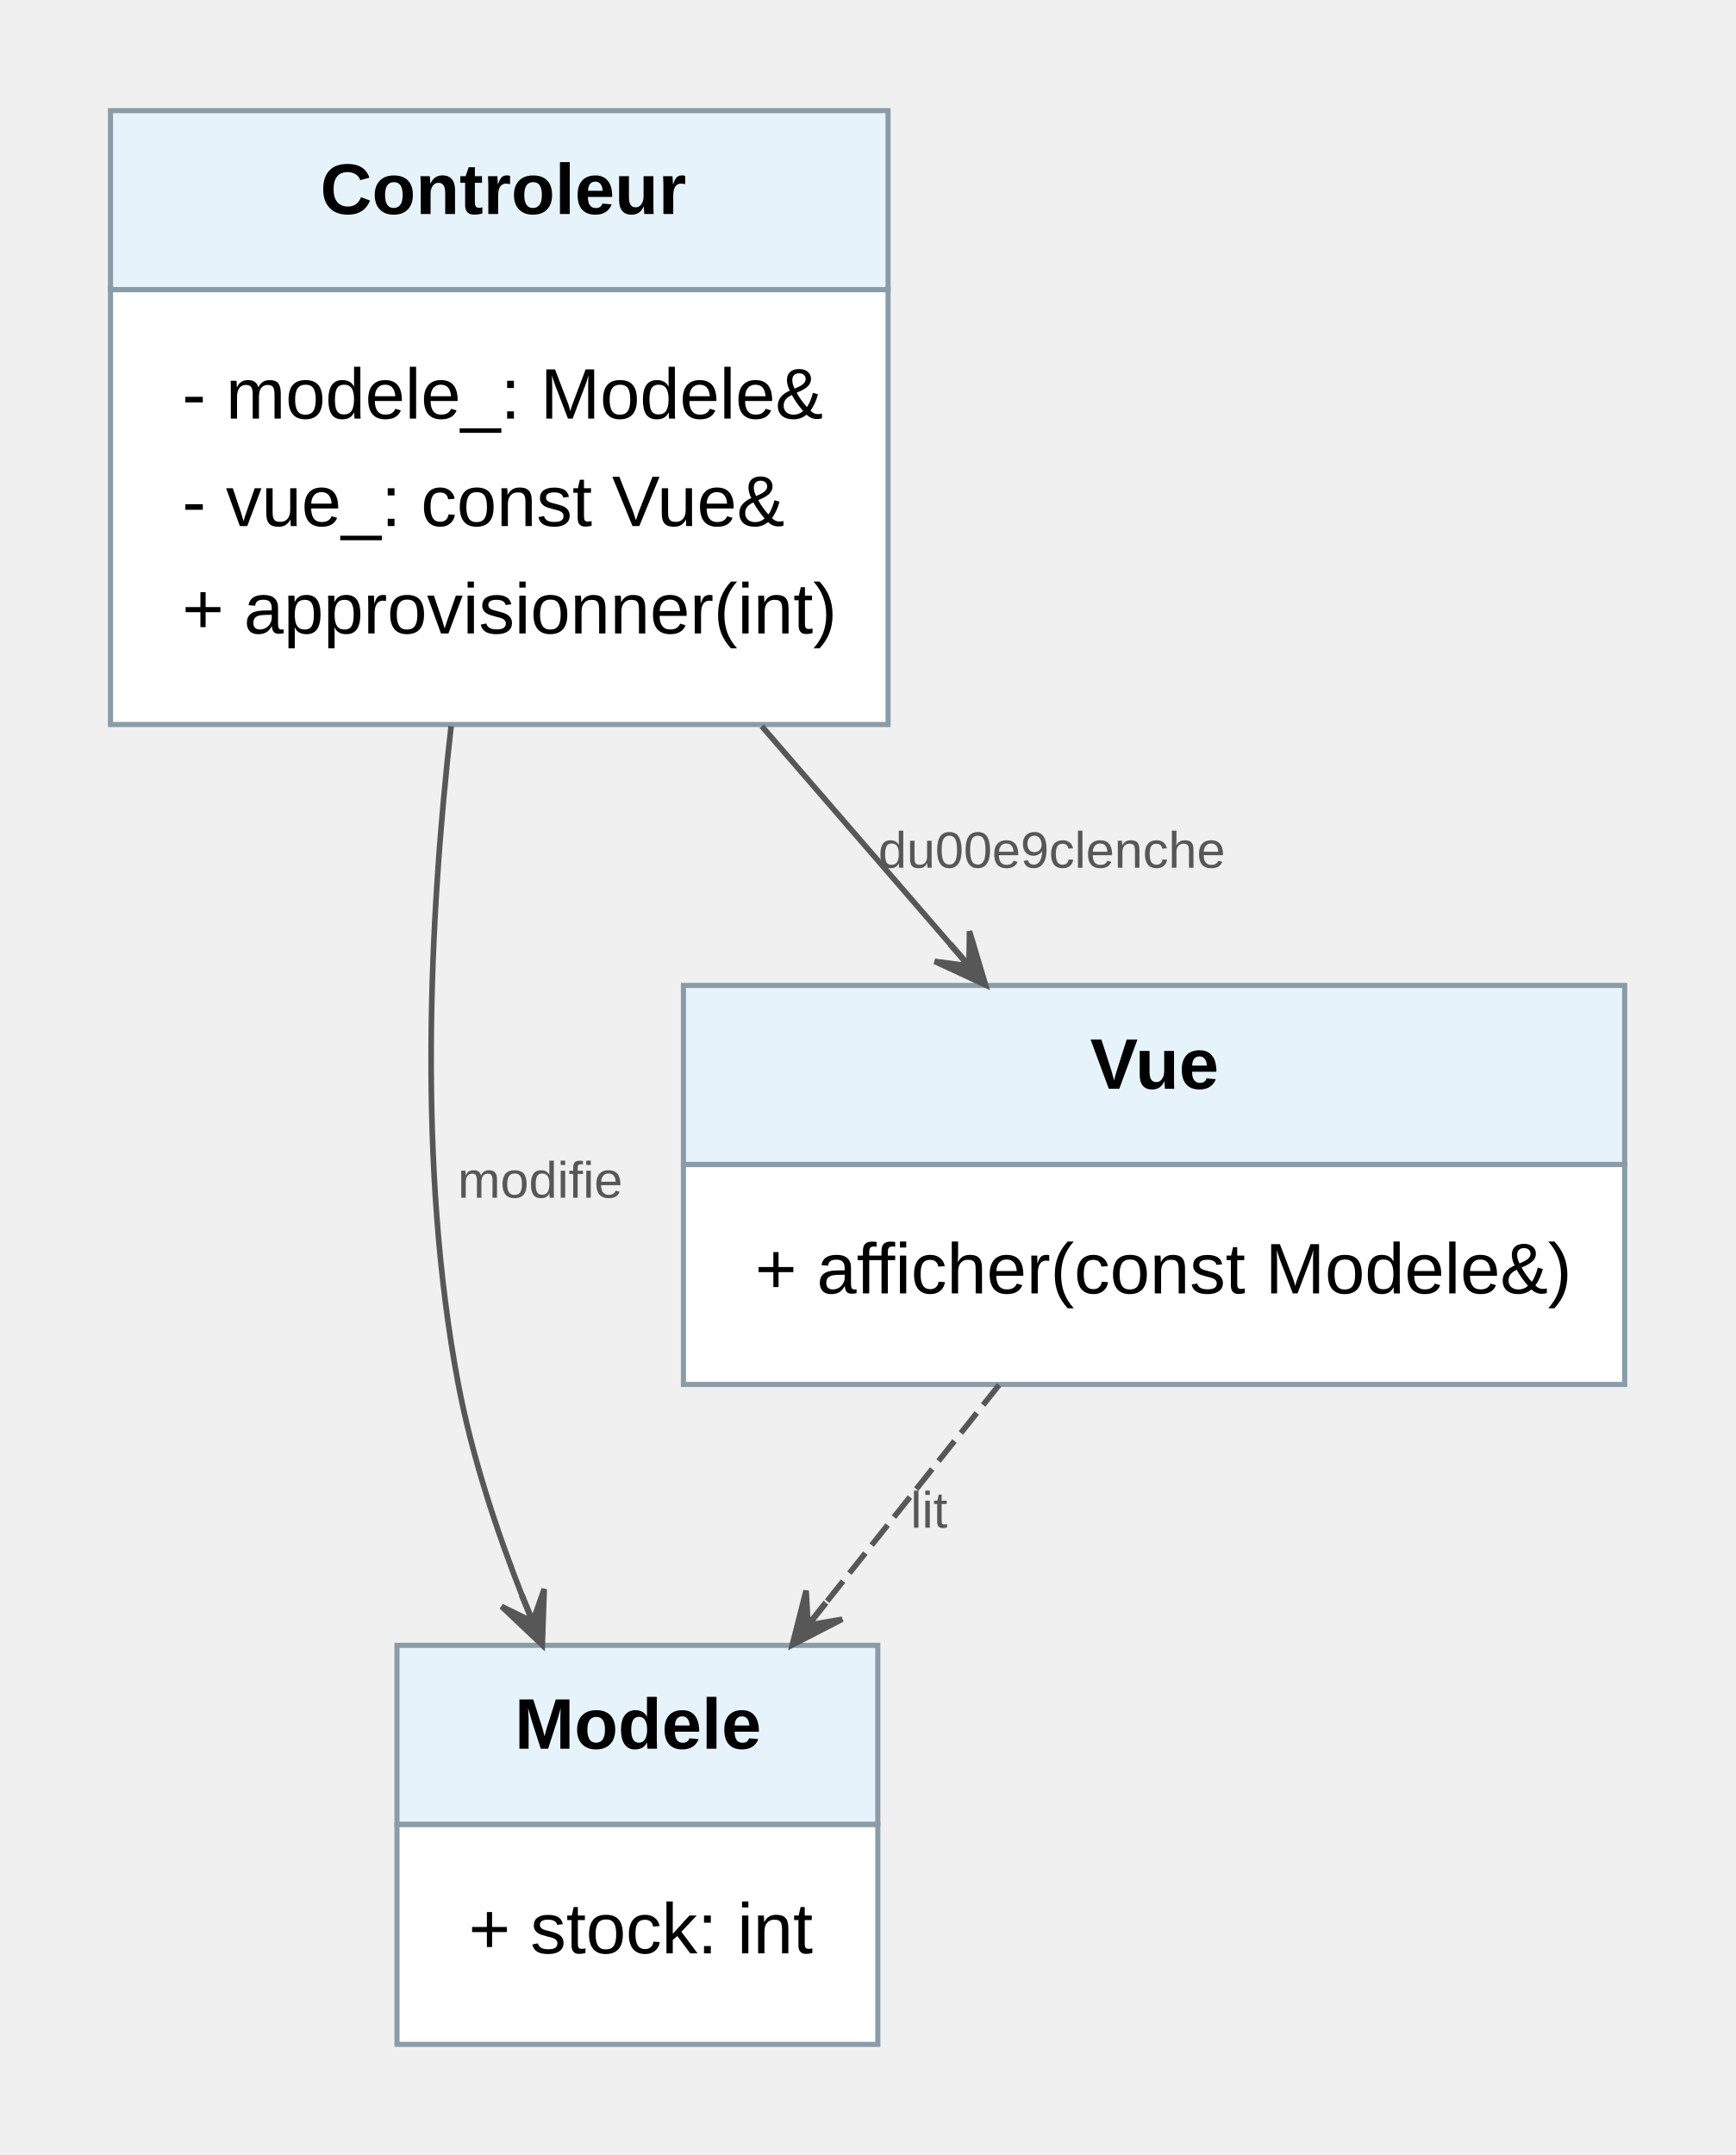
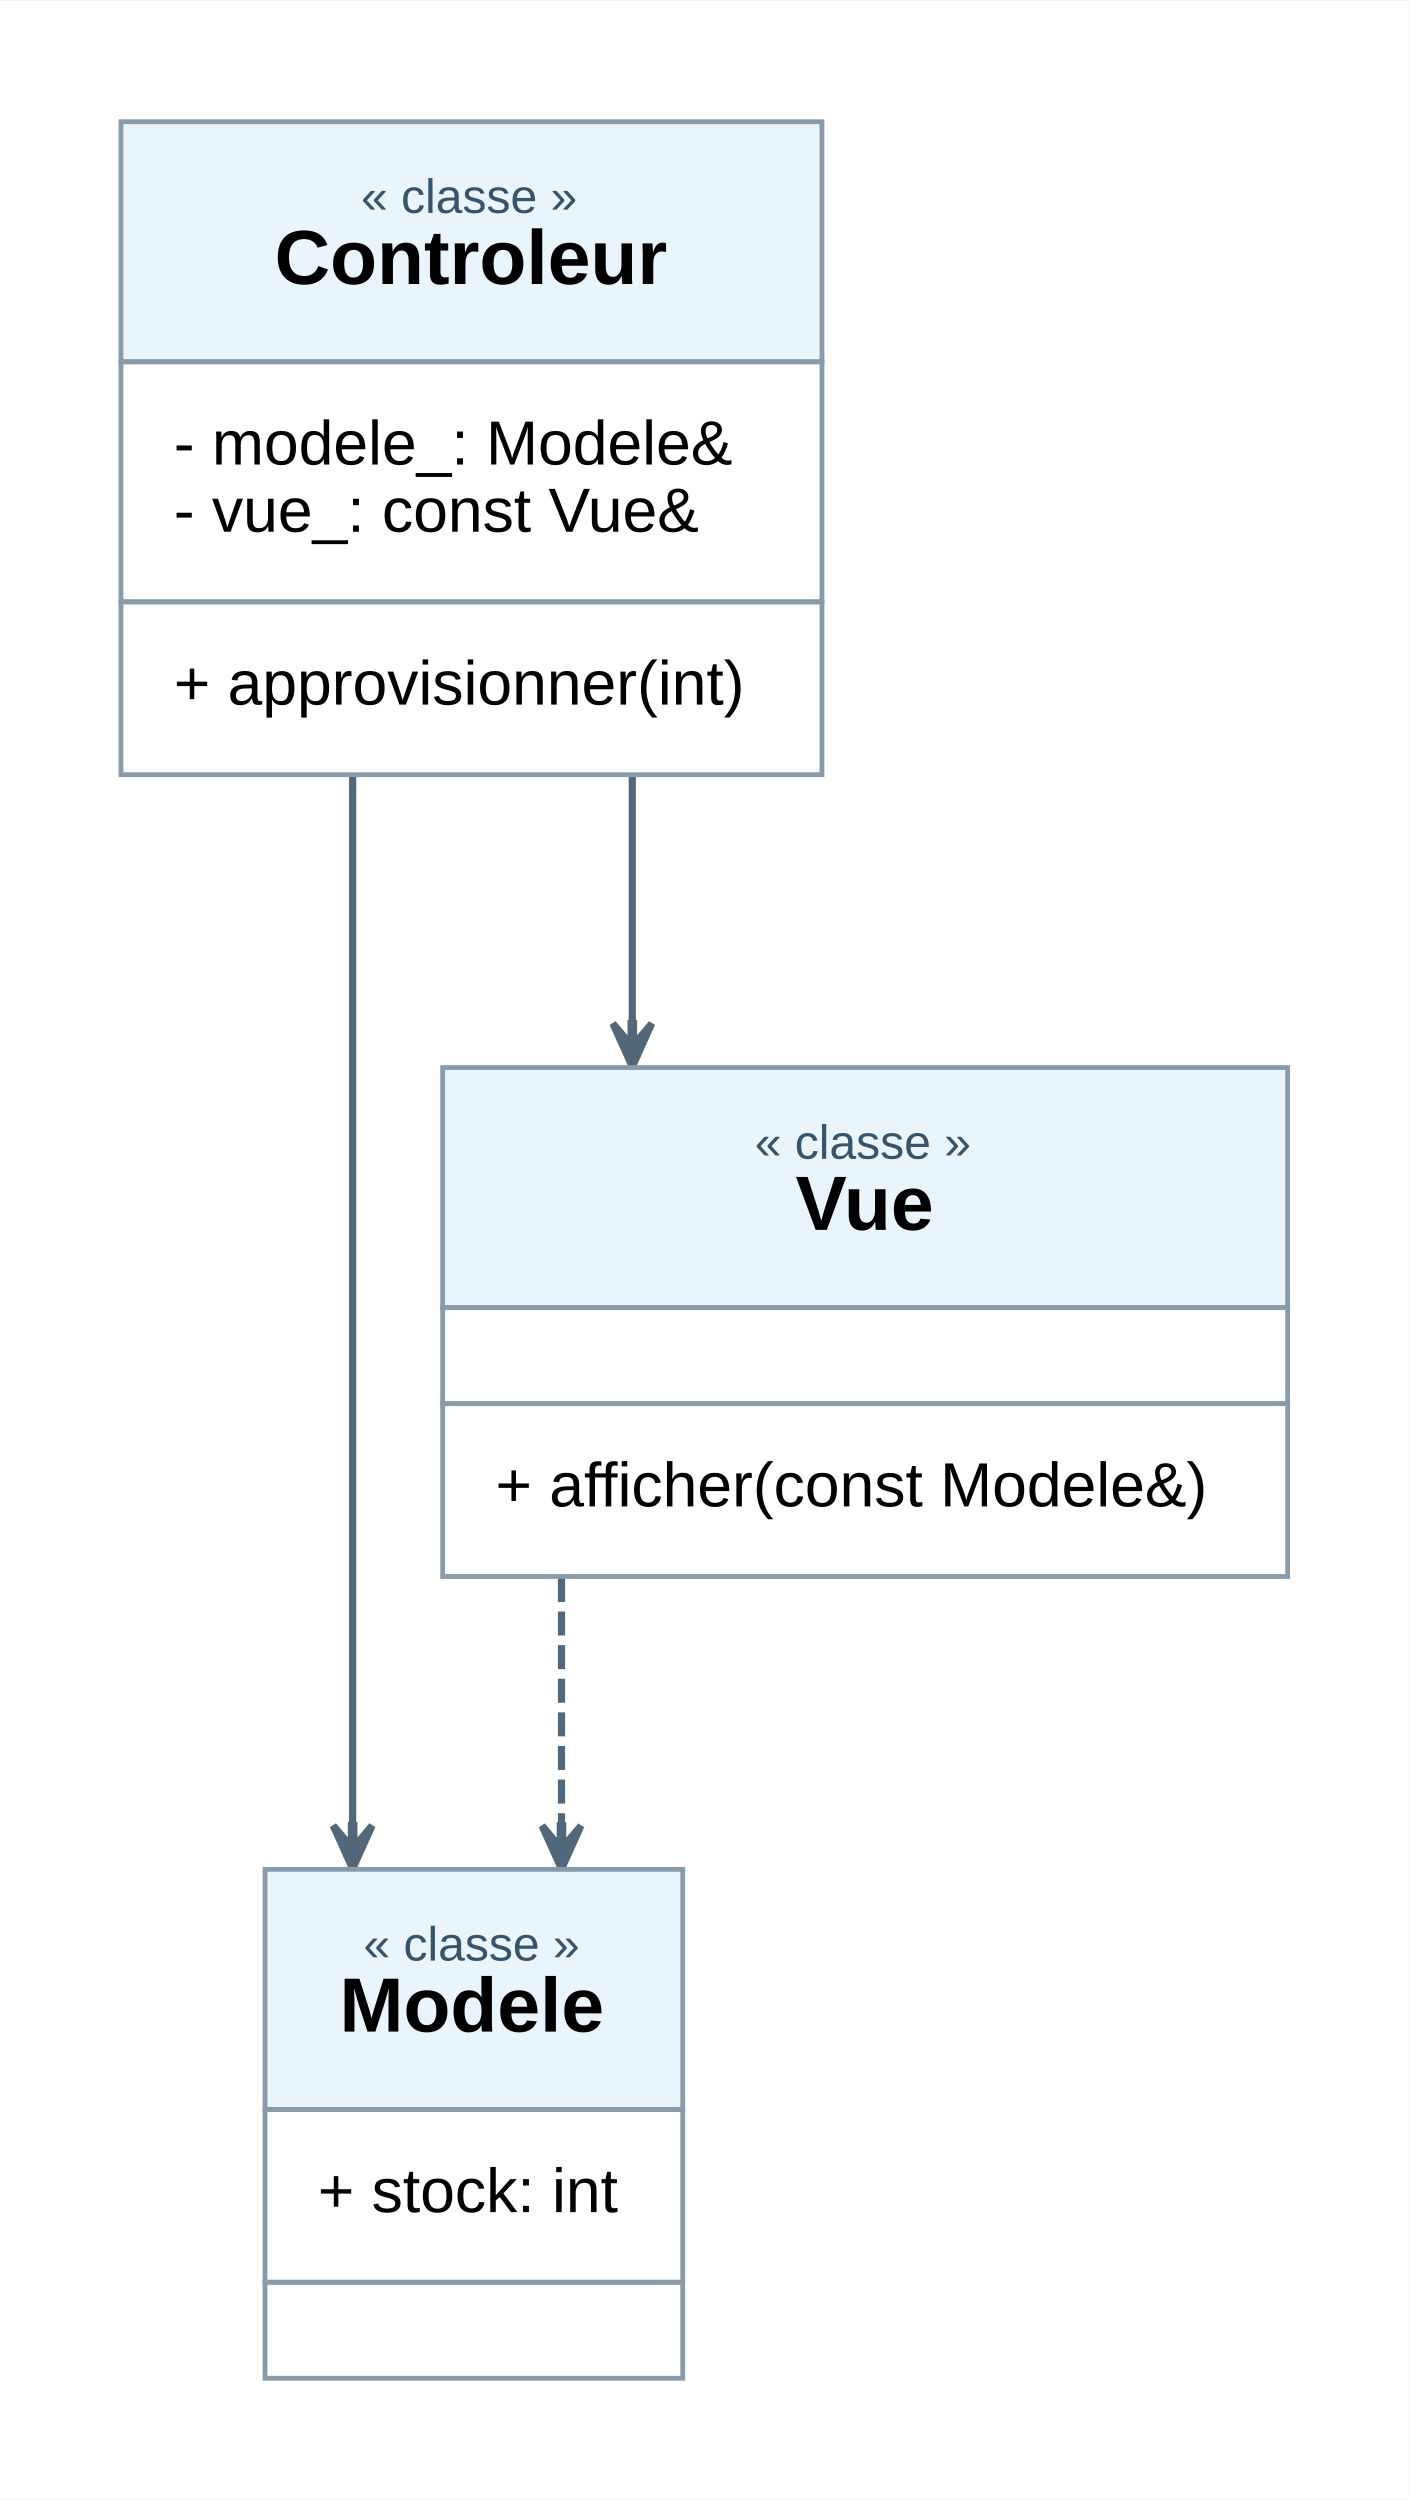
- <svg xmlns="http://www.w3.org/2000/svg" width="339pt" height="421pt" viewBox="0.00 0.00 339.20 421.20">
-   <g id="graph0" class="graph" transform="scale(1 1) rotate(0) translate(21.6 399.6)">
+ <svg xmlns="http://www.w3.org/2000/svg" width="293pt" height="520pt" viewBox="0.00 0.00 293.40 520.40">
+   <g id="graph0" class="graph" transform="scale(1 1) rotate(0) translate(25.2 495.2)">
+     <polygon fill="white" stroke="transparent" points="-25.2,25.2 -25.2,-495.2 268.2,-495.2 268.2,25.2 -25.2,25.2" />
+     <g id="edge3" class="edge">
+       <path fill="none" stroke="#526879" stroke-width="1.5" stroke-dasharray="5,2" d="M91.75,-166.7C91.75,-166.7 91.75,-115.08 91.75,-115.08" />
+       <polygon fill="#526879" stroke="#526879" stroke-width="1.5" points="91.75,-106.08 95.8,-115.08 92,-110.58 92,-115.08 91.75,-115.08 91.5,-115.08 91.5,-110.58 87.7,-115.08 91.75,-106.08 91.75,-106.08" />
+     </g>
+     <g id="edge1" class="edge">
+       <path fill="none" stroke="#526879" stroke-width="1.5" d="M48.25,-333.88C48.25,-333.88 48.25,-115.12 48.25,-115.12" />
+       <polygon fill="#526879" stroke="#526879" stroke-width="1.5" points="48.25,-106.12 52.3,-115.12 48.5,-110.62 48.5,-115.12 48.25,-115.12 48,-115.12 48,-110.62 44.2,-115.12 48.25,-106.12 48.25,-106.12" />
+     </g>
+     <g id="edge2" class="edge">
+       <path fill="none" stroke="#526879" stroke-width="1.5" d="M106.5,-333.97C106.5,-333.97 106.5,-282.18 106.5,-282.18" />
+       <polygon fill="#526879" stroke="#526879" stroke-width="1.5" points="106.5,-273.18 110.55,-282.18 106.75,-277.68 106.75,-282.18 106.5,-282.18 106.25,-282.18 106.25,-277.68 102.45,-282.18 106.5,-273.18 106.5,-273.18" />
+     </g>
    <g id="node1" class="node">
-       <polygon fill="white" stroke="transparent" points="56,0 56,-78 150,-78 150,0 56,0" />
-       <polygon fill="#e7f3fb" stroke="transparent" points="56,-43 56,-78 150,-78 150,-43 56,-43" />
-       <polygon fill="none" stroke="#8a9ca8" points="56,-43 56,-78 150,-78 150,-43 56,-43" />
-       <text text-anchor="start" x="79" y="-57.8" font-family="Arial" font-weight="bold" font-size="14.00">Modele</text>
-       <polygon fill="none" stroke="#8a9ca8" points="56,0 56,-43 150,-43 150,0 56,0" />
-       <text text-anchor="start" x="70" y="-17.8" font-family="Arial" font-size="14.00">+ stock: int</text>
+       <polygon fill="white" stroke="transparent" points="29.5,0 29.5,-106 116.5,-106 116.5,0 29.5,0" />
+       <polygon fill="#eaf4fb" stroke="transparent" points="30,-56 30,-106 117,-106 117,-56 30,-56" />
+       <polygon fill="none" stroke="#879baa" points="30,-56 30,-106 117,-106 117,-56 30,-56" />
+       <text text-anchor="start" x="50.5" y="-87" font-family="Arial" font-size="10.00" fill="#36556b">« classe »</text>
+       <text text-anchor="start" x="45.5" y="-72.2" font-family="Arial" font-weight="bold" font-size="16.00">Modele</text>
+       <polygon fill="none" stroke="#879baa" points="30,-20 30,-56 117,-56 117,-20 30,-20" />
+       <text text-anchor="start" x="41" y="-34.6" font-family="Arial" font-size="13.00">+ stock: int</text>
+       <polygon fill="none" stroke="#879baa" points="30,0 30,-20 117,-20 117,0 30,0" />
+       <text text-anchor="start" x="33" y="-6.6" font-family="Arial" font-size="13.00"> </text>
    </g>
    <g id="node2" class="node">
-       <polygon fill="white" stroke="transparent" points="112,-129 112,-207 296,-207 296,-129 112,-129" />
-       <polygon fill="#e7f3fb" stroke="transparent" points="112,-172 112,-207 296,-207 296,-172 112,-172" />
-       <polygon fill="none" stroke="#8a9ca8" points="112,-172 112,-207 296,-207 296,-172 112,-172" />
-       <text text-anchor="start" x="191.5" y="-186.8" font-family="Arial" font-weight="bold" font-size="14.00">Vue</text>
-       <polygon fill="none" stroke="#8a9ca8" points="112,-129 112,-172 296,-172 296,-129 112,-129" />
-       <text text-anchor="start" x="126" y="-146.8" font-family="Arial" font-size="14.00">+ afficher(const Modele&amp;)</text>
-     </g>
-     <g id="edge3" class="edge">
-       <path fill="none" stroke="#575757" stroke-width="1.1" stroke-dasharray="5,2" d="M173.7,-128.9C163.01,-115.46 150.88,-100.21 139.72,-86.17" />
-       <polygon fill="#575757" stroke="#575757" stroke-width="1.1" points="133.28,-78.08 143.03,-83.1 136.43,-81.96 139.55,-85.87 139.51,-85.9 139.47,-85.94 136.36,-82.02 135.98,-88.7 133.28,-78.08 133.28,-78.08" />
-       <text text-anchor="middle" x="160" y="-101" font-family="Arial" font-size="10.00" fill="#575757">lit</text>
+       <polygon fill="white" stroke="transparent" points="67,-167 67,-273 243,-273 243,-167 67,-167" />
+       <polygon fill="#eaf4fb" stroke="transparent" points="67,-223 67,-273 243,-273 243,-223 67,-223" />
+       <polygon fill="none" stroke="#879baa" points="67,-223 67,-273 243,-273 243,-223 67,-223" />
+       <text text-anchor="start" x="132" y="-254" font-family="Arial" font-size="10.00" fill="#36556b">« classe »</text>
+       <text text-anchor="start" x="140.5" y="-239.2" font-family="Arial" font-weight="bold" font-size="16.00">Vue</text>
+       <polygon fill="none" stroke="#879baa" points="67,-203 67,-223 243,-223 243,-203 67,-203" />
+       <text text-anchor="start" x="70" y="-209.6" font-family="Arial" font-size="13.00"> </text>
+       <polygon fill="none" stroke="#879baa" points="67,-167 67,-203 243,-203 243,-167 67,-167" />
+       <text text-anchor="start" x="78" y="-181.6" font-family="Arial" font-size="13.00">+ afficher(const Modele&amp;)</text>
    </g>
    <g id="node3" class="node">
-       <polygon fill="white" stroke="transparent" points="0,-258 0,-378 152,-378 152,-258 0,-258" />
-       <polygon fill="#e7f3fb" stroke="transparent" points="0,-343 0,-378 152,-378 152,-343 0,-343" />
-       <polygon fill="none" stroke="#8a9ca8" points="0,-343 0,-378 152,-378 152,-343 0,-343" />
-       <text text-anchor="start" x="41" y="-357.8" font-family="Arial" font-weight="bold" font-size="14.00">Controleur</text>
-       <polygon fill="none" stroke="#8a9ca8" points="0,-258 0,-343 152,-343 152,-258 0,-258" />
-       <text text-anchor="start" x="14" y="-317.8" font-family="Arial" font-size="14.00">- modele_: Modele&amp;</text>
-       <text text-anchor="start" x="14" y="-296.8" font-family="Arial" font-size="14.00">- vue_: const Vue&amp;</text>
-       <text text-anchor="start" x="14" y="-275.8" font-family="Arial" font-size="14.00">+ approvisionner(int)</text>
-     </g>
-     <g id="edge1" class="edge">
-       <path fill="none" stroke="#575757" stroke-width="1.1" d="M66.58,-257.65C62.36,-220.4 59.94,-171.53 68,-129 70.64,-115.09 75.4,-100.56 80.59,-87.38" />
-       <polygon fill="#575757" stroke="#575757" stroke-width="1.1" points="84.41,-78.05 84.78,-89.01 82.56,-82.7 80.66,-87.32 80.62,-87.3 80.57,-87.28 82.47,-82.66 76.45,-85.6 84.41,-78.05 84.41,-78.05" />
-       <text text-anchor="middle" x="84" y="-165.5" font-family="Arial" font-size="10.00" fill="#575757">modifie</text>
-     </g>
-     <g id="edge2" class="edge">
-       <path fill="none" stroke="#575757" stroke-width="1.1" d="M127.32,-257.66C139.65,-243.4 152.63,-228.4 164.33,-214.86" />
-       <polygon fill="#575757" stroke="#575757" stroke-width="1.1" points="171.06,-207.08 167.92,-217.59 167.83,-210.9 164.56,-214.68 164.52,-214.65 164.48,-214.61 167.75,-210.83 161.12,-211.7 171.06,-207.08 171.06,-207.08" />
-       <text text-anchor="middle" x="184" y="-230" font-family="Arial" font-size="10.00" fill="#575757">du00e9clenche</text>
+       <polygon fill="white" stroke="transparent" points="0,-334 0,-470 146,-470 146,-334 0,-334" />
+       <polygon fill="#eaf4fb" stroke="transparent" points="0,-420 0,-470 146,-470 146,-420 0,-420" />
+       <polygon fill="none" stroke="#879baa" points="0,-420 0,-470 146,-470 146,-420 0,-420" />
+       <text text-anchor="start" x="50" y="-451" font-family="Arial" font-size="10.00" fill="#36556b">« classe »</text>
+       <text text-anchor="start" x="32" y="-436.2" font-family="Arial" font-weight="bold" font-size="16.00">Controleur</text>
+       <polygon fill="none" stroke="#879baa" points="0,-370 0,-420 146,-420 146,-370 0,-370" />
+       <text text-anchor="start" x="11" y="-398.6" font-family="Arial" font-size="13.00">- modele_: Modele&amp;</text>
+       <text text-anchor="start" x="11" y="-384.6" font-family="Arial" font-size="13.00">- vue_: const Vue&amp;</text>
+       <polygon fill="none" stroke="#879baa" points="0,-334 0,-370 146,-370 146,-334 0,-334" />
+       <text text-anchor="start" x="11" y="-348.6" font-family="Arial" font-size="13.00">+ approvisionner(int)</text>
    </g>
  </g>
</svg>
